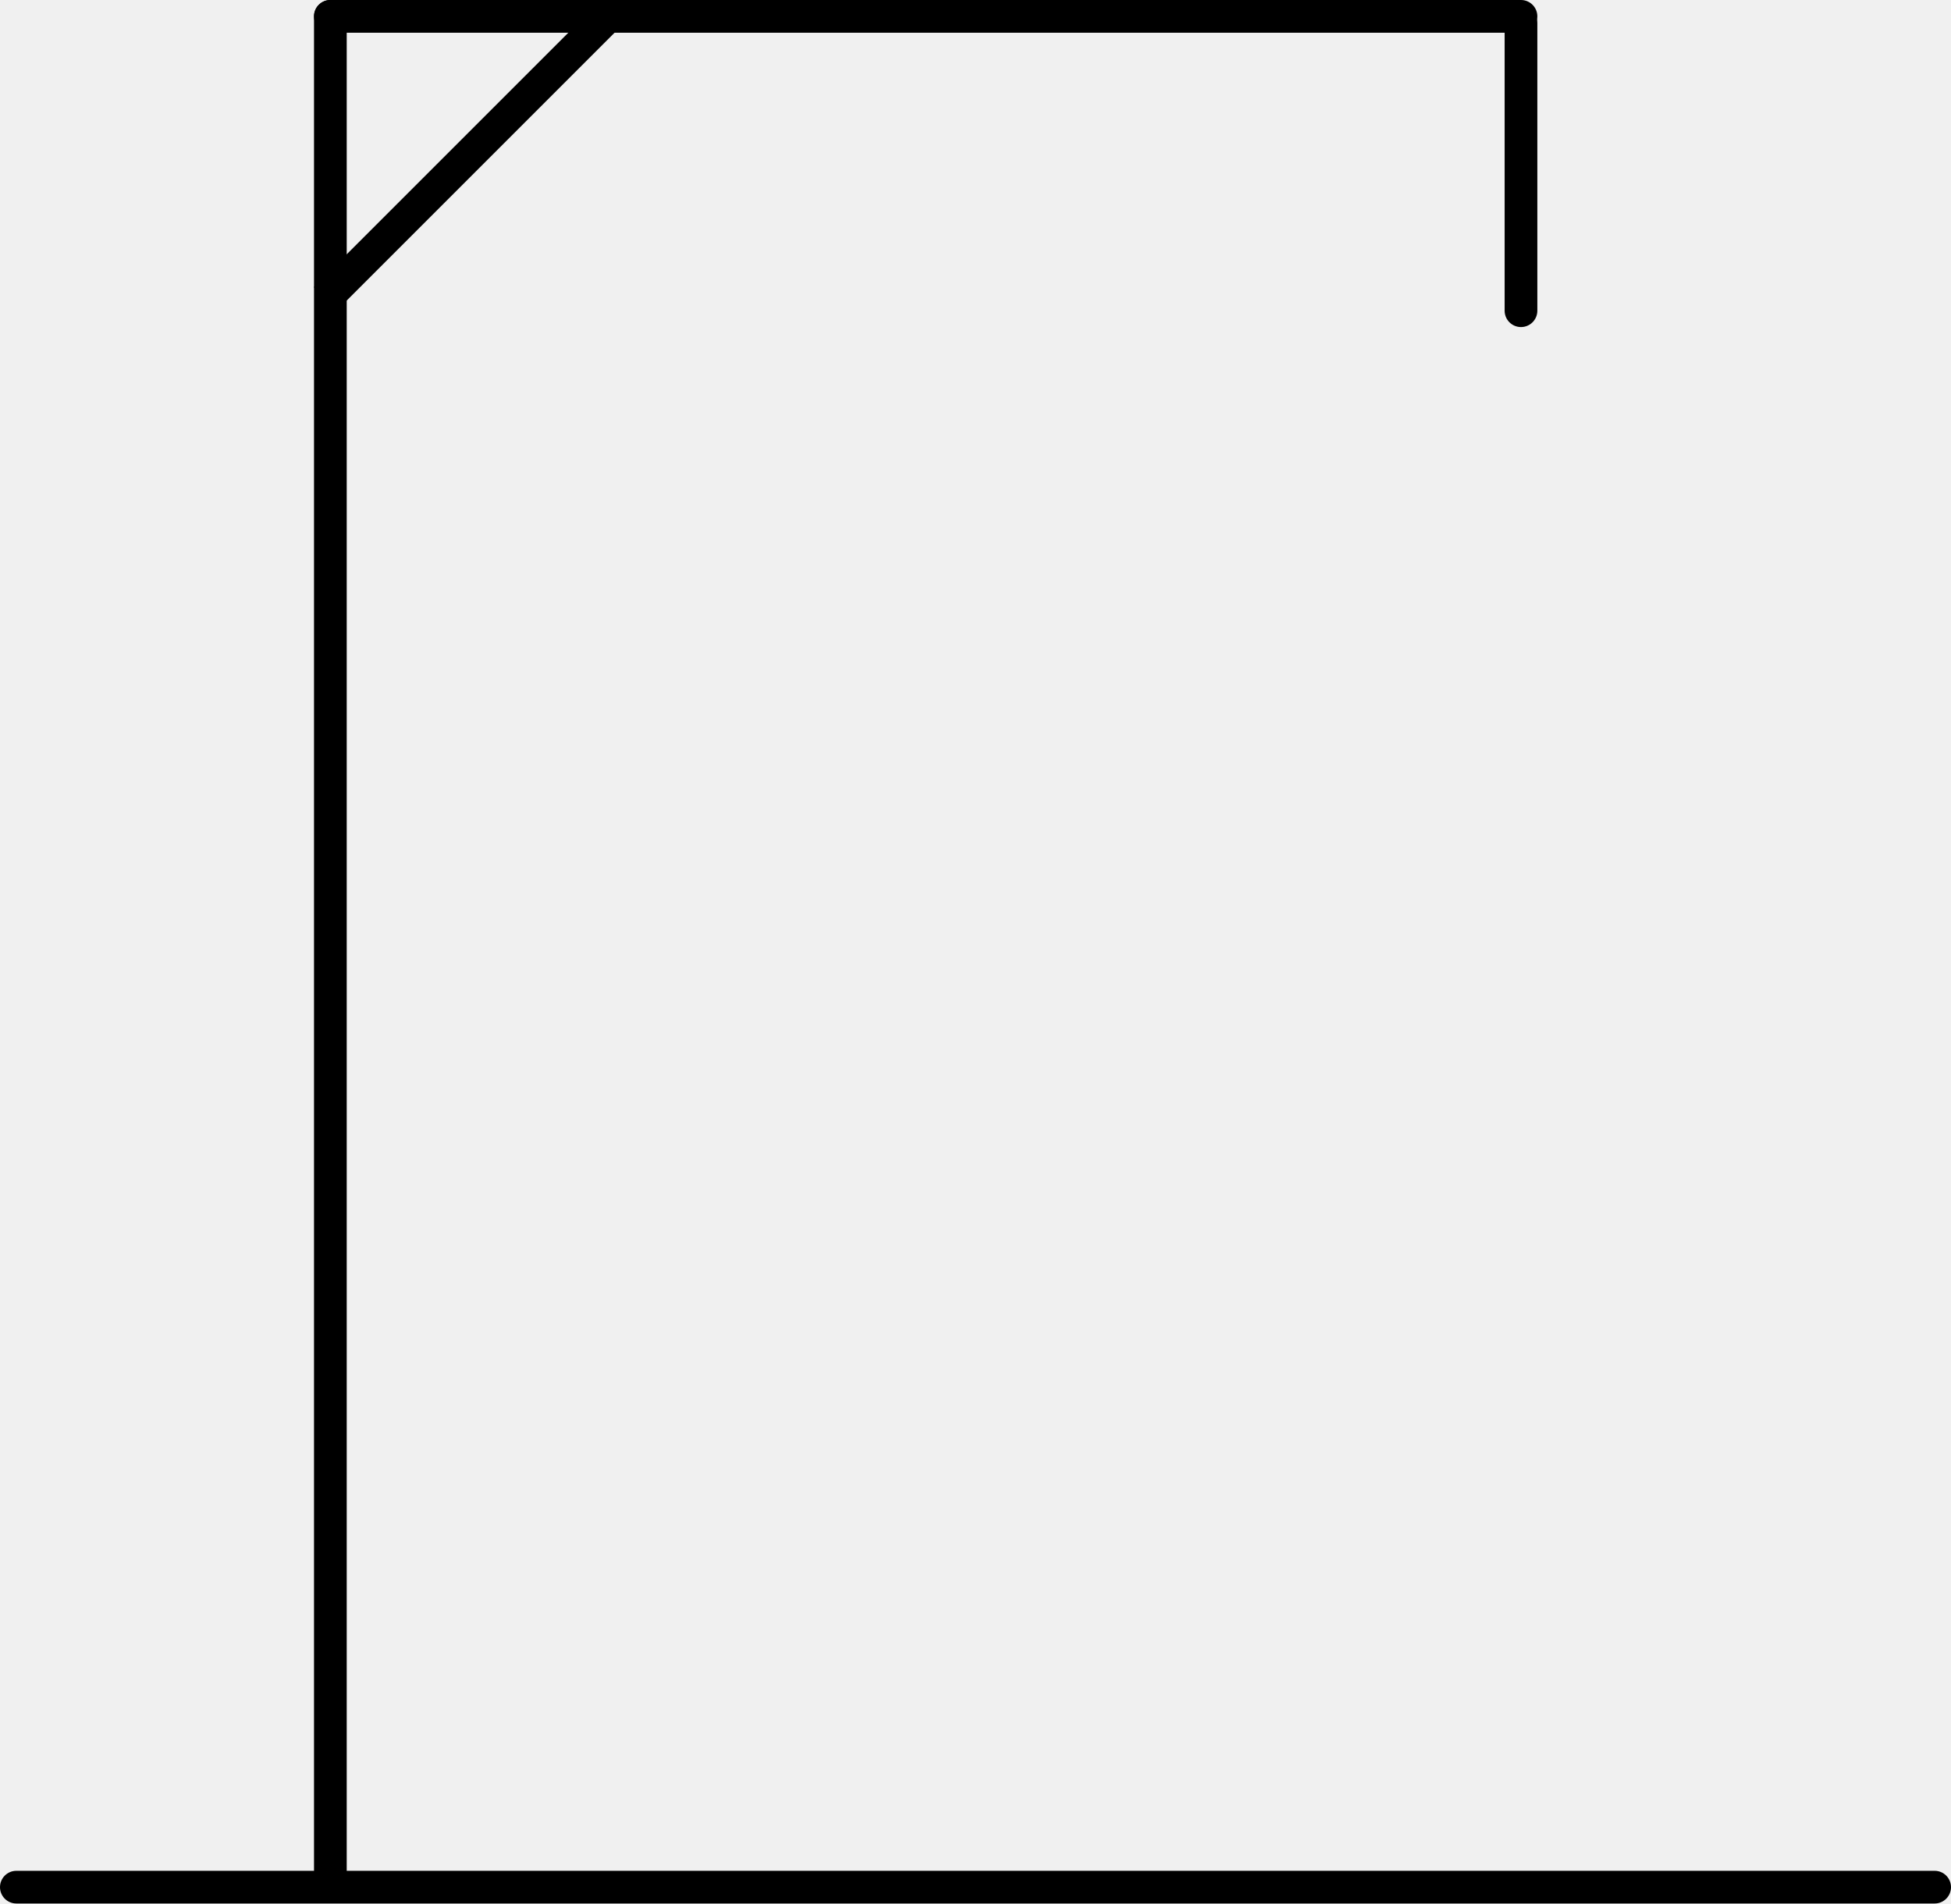
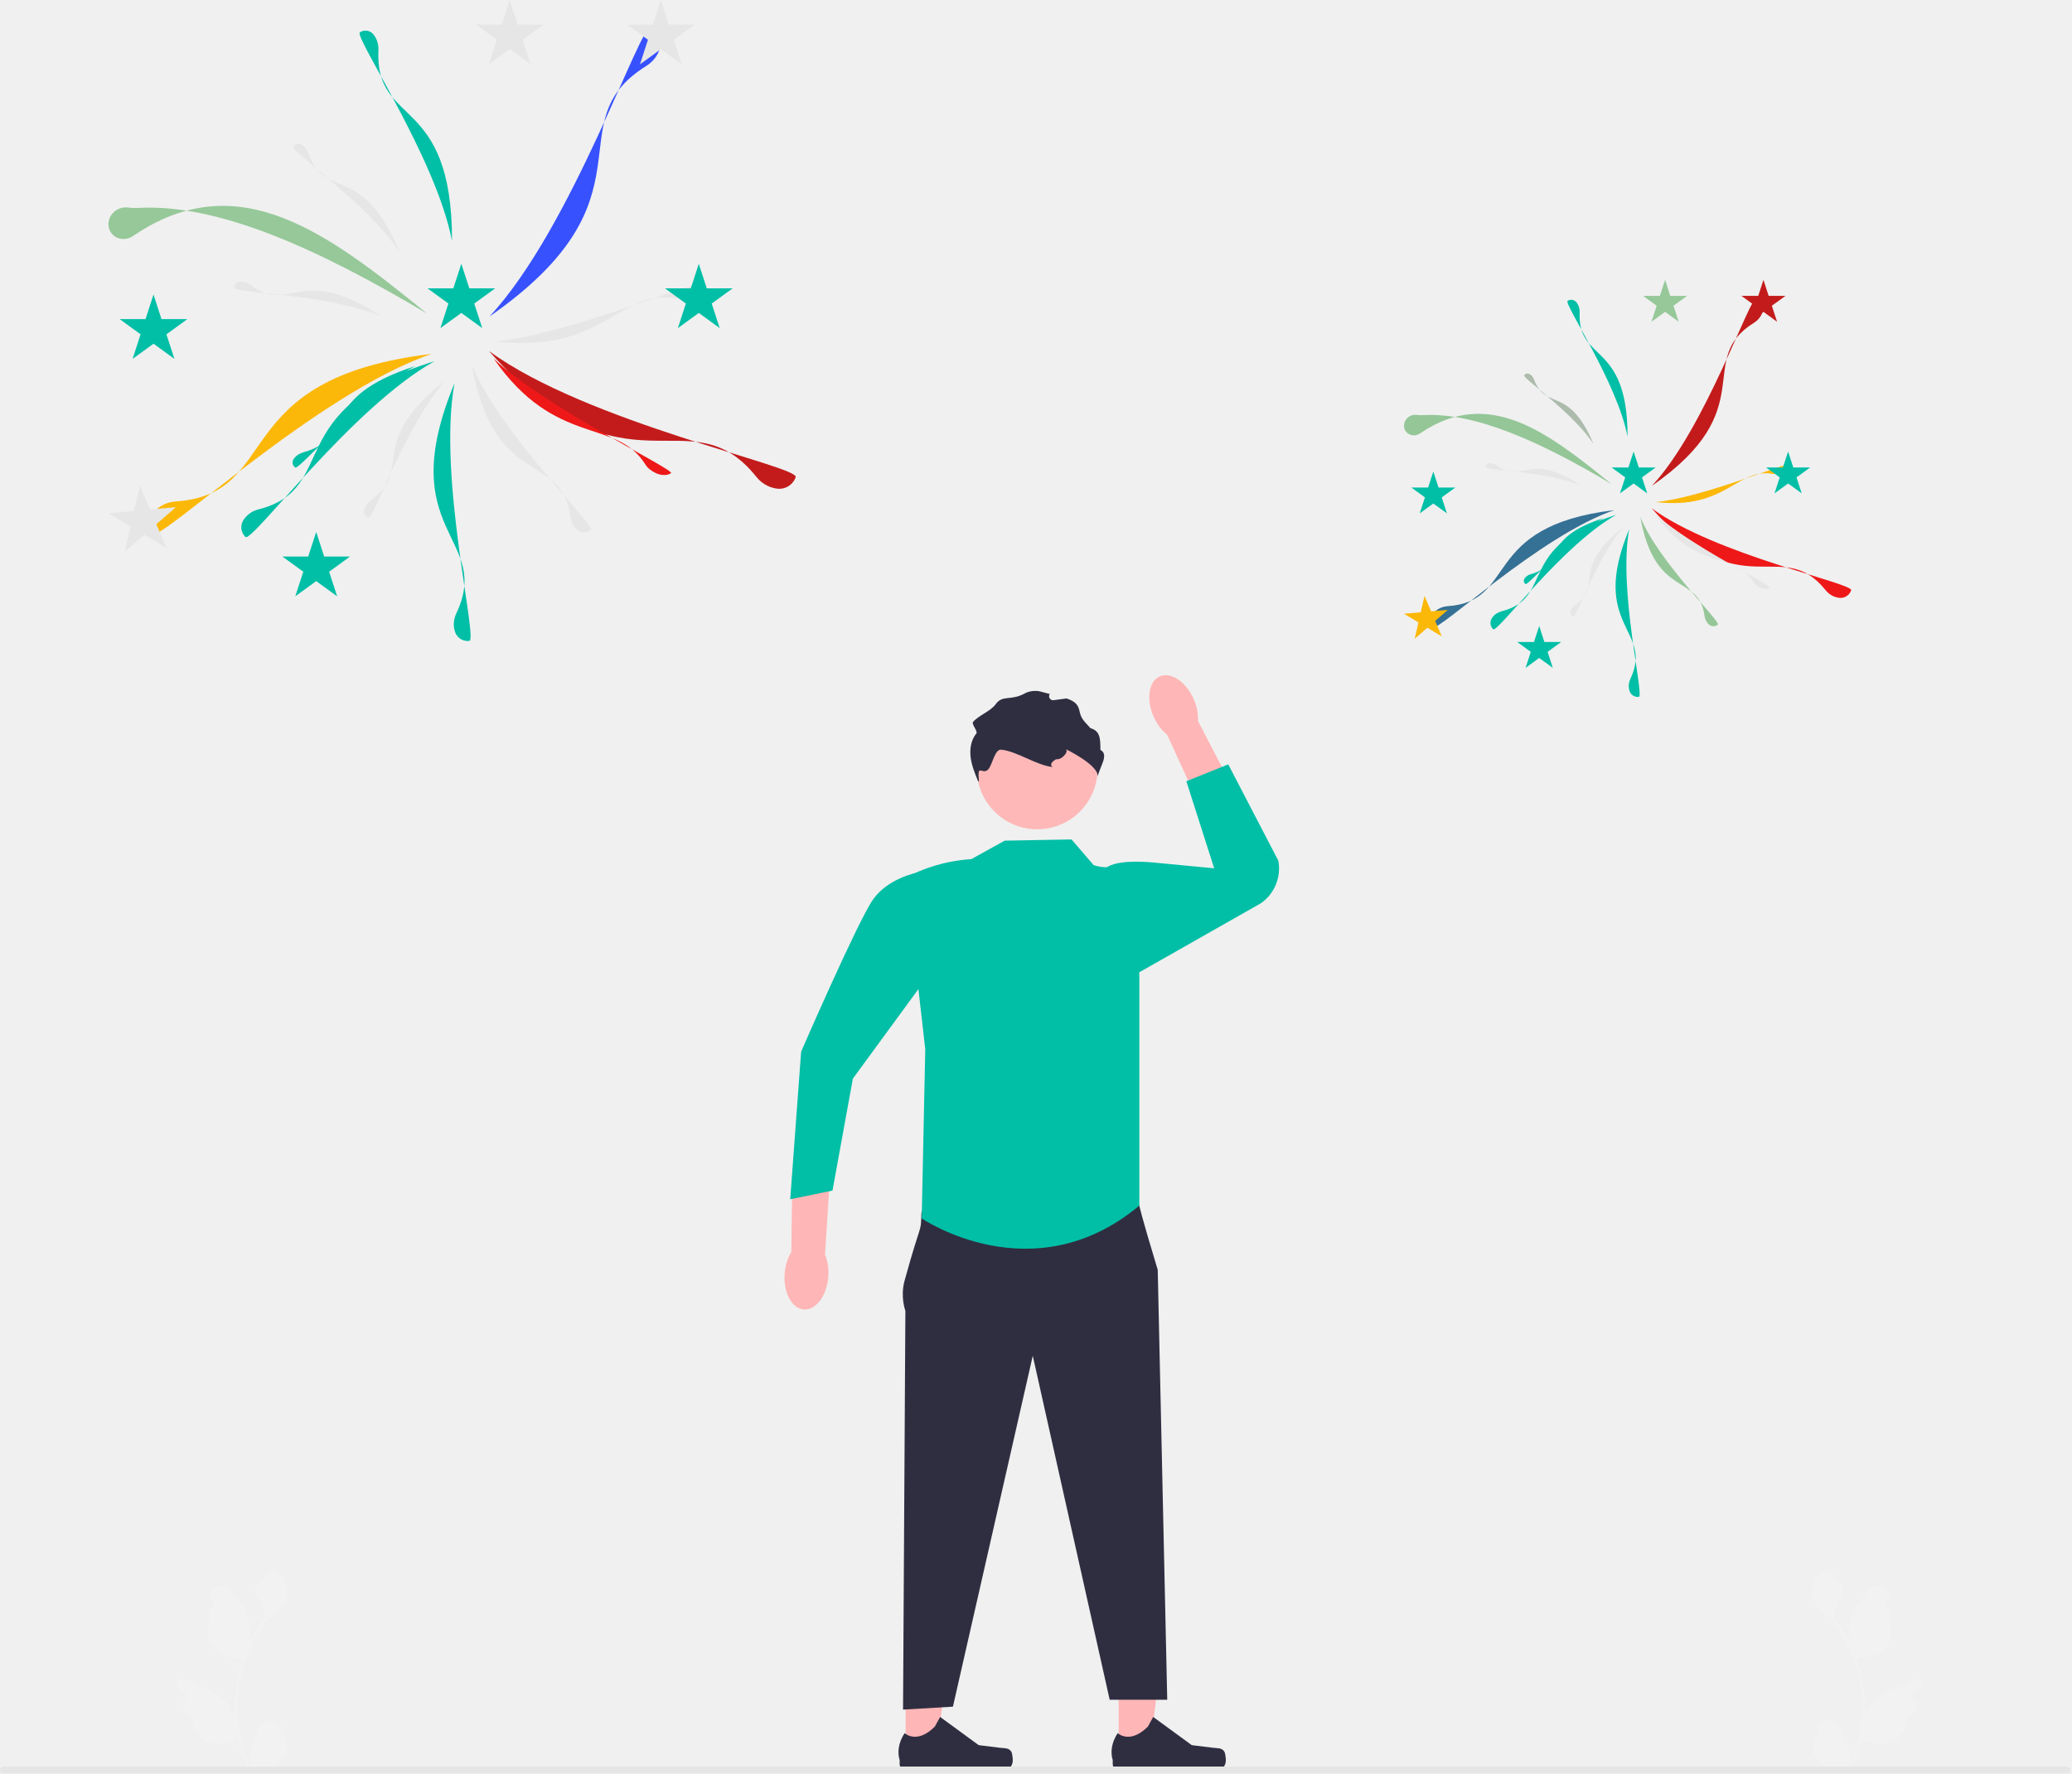
- <svg xmlns="http://www.w3.org/2000/svg" width="298.232" height="291" viewBox="0 0 298.232 291">
-   <g id="Group_688" data-name="Group 688" transform="translate(-219 -183)">
-     <rect id="Rectangle_2974" data-name="Rectangle 2974" width="5" height="61.733" transform="translate(310.627 183.247) rotate(45)" />
-     <rect id="Rectangle_2966" data-name="Rectangle 2966" width="5" height="298.232" rx="2.5" transform="translate(517.232 469) rotate(90)" />
-     <rect id="Rectangle_2987" data-name="Rectangle 2987" width="5" height="289" rx="2.5" transform="translate(267 183)" />
-     <rect id="Rectangle_2988" data-name="Rectangle 2988" width="187" height="5" rx="2.5" transform="translate(267 183)" />
-     <rect id="Rectangle_2989" data-name="Rectangle 2989" width="5" height="49" rx="2.5" transform="translate(449 184)" />
+ <svg xmlns="http://www.w3.org/2000/svg" width="612" height="524" viewBox="0 0 612 524" fill="none">
+   <g clip-path="url(#clip0_92_32)">
+     <path d="M84.105 513.252C82.888 513.328 82.215 511.816 83.136 510.934L83.228 510.57L83.191 510.483C81.96 507.548 77.789 507.568 76.569 510.507C75.486 513.116 74.107 515.729 73.767 518.487C73.615 519.705 73.683 520.945 73.954 522.14C71.416 516.596 70.08 510.543 70.08 504.455C70.08 502.925 70.164 501.396 70.335 499.87C70.476 498.622 70.67 497.381 70.921 496.152C72.279 489.509 75.221 483.182 79.463 477.896C81.503 476.782 83.203 475.039 84.231 472.95C84.6 472.197 84.889 471.386 85.026 470.561C84.794 470.591 84.151 467.056 84.326 466.839C84.002 466.349 83.424 466.105 83.07 465.626C81.313 463.244 78.893 463.66 77.629 466.896C74.93 468.259 74.904 470.518 76.56 472.691C77.614 474.074 77.759 475.945 78.683 477.425C78.588 477.546 78.489 477.664 78.394 477.786C76.65 480.023 75.141 482.428 73.869 484.955C74.229 482.147 73.698 478.764 72.793 476.584C71.763 474.099 69.833 472.007 68.133 469.859C66.091 467.279 61.904 468.405 61.545 471.676L61.535 471.771C61.787 471.913 62.034 472.064 62.276 472.224C63.654 473.136 63.178 475.272 61.545 475.524L61.508 475.53C61.599 476.439 61.755 477.341 61.983 478.228C59.803 486.661 64.511 489.733 71.233 489.871C71.382 489.947 71.526 490.023 71.674 490.095C70.993 492.013 70.449 493.98 70.046 495.974C69.685 497.735 69.433 499.516 69.293 501.304C69.118 503.561 69.133 505.828 69.323 508.081L69.312 508.001C68.829 505.52 67.481 503.203 65.526 501.597C62.612 499.204 58.496 498.323 55.353 496.399C53.84 495.473 51.901 496.67 52.165 498.424L52.178 498.508C52.646 498.698 53.103 498.919 53.544 499.166C53.797 499.308 54.044 499.46 54.286 499.619C55.664 500.531 55.188 502.667 53.554 502.919L53.517 502.925L53.441 502.937C54.244 504.843 55.363 506.612 56.763 508.138C58.127 515.5 63.983 516.198 70.248 514.055H70.251C70.936 517.038 71.937 519.952 73.223 522.73H83.839C83.877 522.612 83.911 522.49 83.945 522.372C82.964 522.433 81.974 522.376 81.008 522.197C81.796 521.231 82.583 520.257 83.371 519.29C83.39 519.271 83.405 519.252 83.42 519.233C83.82 518.738 84.223 518.248 84.623 517.753C84.648 516.235 84.466 514.72 84.105 513.252Z" fill="#F2F2F2" />
+     <path d="M535.947 513.252C537.164 513.328 537.837 511.816 536.916 510.934L536.824 510.57L536.861 510.483C538.091 507.548 542.263 507.568 543.483 510.507C544.566 513.116 545.945 515.729 546.285 518.487C546.437 519.705 546.368 520.945 546.098 522.14C548.636 516.596 549.972 510.543 549.972 504.455C549.972 502.925 549.888 501.396 549.717 499.87C549.576 498.622 549.382 497.381 549.131 496.152C547.772 489.509 544.831 483.182 540.589 477.896C538.549 476.782 536.848 475.039 535.821 472.95C535.452 472.197 535.163 471.386 535.026 470.561C535.258 470.591 535.901 467.056 535.726 466.839C536.049 466.349 536.628 466.105 536.982 465.626C538.738 463.244 541.159 463.66 542.423 466.896C545.122 468.259 545.148 470.518 543.492 472.691C542.438 474.074 542.293 475.945 541.369 477.425C541.464 477.546 541.563 477.664 541.658 477.786C543.402 480.023 544.911 482.428 546.183 484.955C545.823 482.147 546.354 478.764 547.259 476.584C548.289 474.099 550.219 472.007 551.919 469.859C553.961 467.279 558.147 468.405 558.507 471.676L558.517 471.771C558.265 471.913 558.018 472.064 557.776 472.224C556.398 473.136 556.874 475.272 558.507 475.524L558.544 475.53C558.453 476.439 558.297 477.341 558.068 478.228C560.249 486.661 555.541 489.733 548.819 489.871C548.67 489.947 548.526 490.023 548.377 490.095C549.058 492.013 549.603 493.98 550.006 495.974C550.367 497.735 550.619 499.516 550.759 501.304C550.934 503.561 550.919 505.828 550.729 508.081L550.74 508.001C551.223 505.52 552.57 503.203 554.526 501.597C557.44 499.204 561.556 498.323 564.699 496.399C566.212 495.473 568.151 496.67 567.887 498.424L567.874 498.508C567.406 498.698 566.949 498.919 566.508 499.166C566.255 499.308 566.008 499.46 565.766 499.619C564.388 500.531 564.864 502.667 566.497 502.919L566.534 502.925L566.61 502.937C565.808 504.843 564.689 506.612 563.289 508.138C561.925 515.5 556.069 516.198 549.804 514.055H549.8C549.115 517.038 548.115 519.952 546.829 522.73H536.213C536.175 522.612 536.141 522.49 536.106 522.372C537.088 522.433 538.077 522.376 539.044 522.197C538.256 521.231 537.469 520.257 536.681 519.29C536.662 519.271 536.647 519.252 536.631 519.233C536.232 518.738 535.829 518.248 535.429 517.753C535.404 516.235 535.586 514.72 535.947 513.252Z" fill="#F2F2F2" />
+     <path d="M330.425 517.749L339.537 517.748L343.872 482.6L330.423 482.601L330.425 517.749Z" fill="#FFB6B6" />
+     <path d="M361.645 517.542C361.929 518.02 362.078 519.562 362.078 520.118C362.078 521.826 360.694 523.21 358.986 523.21H330.766C329.601 523.21 328.656 522.266 328.656 521.101V519.926C328.656 519.926 327.26 516.395 330.134 512.042C330.134 512.042 333.706 515.45 339.044 510.112L340.618 507.261L352.012 515.594L358.328 516.371C359.709 516.541 360.934 516.345 361.645 517.542Z" fill="#2F2E41" />
+     <path d="M267.493 517.749L276.605 517.748L280.94 482.6L267.491 482.601L267.493 517.749Z" fill="#FFB6B6" />
+     <path d="M298.713 517.542C298.997 518.02 299.146 519.562 299.146 520.118C299.146 521.826 297.762 523.21 296.054 523.21H267.834C266.669 523.21 265.724 522.266 265.724 521.101V519.926C265.724 519.926 264.328 516.395 267.202 512.042C267.202 512.042 270.774 515.45 276.112 510.112L277.686 507.261L289.08 515.594L295.396 516.371C296.777 516.541 298.002 516.345 298.713 517.542Z" fill="#2F2E41" />
+     <path d="M1.018 523.953H610.474C611.036 523.953 611.492 523.497 611.492 522.934C611.492 522.372 611.036 521.916 610.474 521.916H1.018C0.456 521.916 0 522.372 0 522.934C0 523.497 0.456 523.953 1.018 523.953Z" fill="#E6E6E6" />
+     <path d="M333.149 351.75L336.526 356.192C336.526 356.192 336.832 358.266 341.954 375.166L344.764 502.188H327.764L305.045 400.555L281.463 504.226L266.728 505.095L267.419 387.262C267.419 387.262 265.867 383.162 267.187 378.357C272.239 359.965 271.948 364.814 272.155 358.518C272.418 350.536 333.149 351.75 333.149 351.75Z" fill="#2F2E41" />
+     <path d="M306.353 245.009C316.204 245.009 324.19 237.023 324.19 227.172C324.19 217.321 316.204 209.335 306.353 209.335C296.502 209.335 288.516 217.321 288.516 227.172C288.516 237.023 296.502 245.009 306.353 245.009Z" fill="#FEB8B8" />
+     <path d="M296.763 248.365L286.893 253.82C278.658 254.416 272.753 256.607 267.505 259.249L273.292 309.987L272.239 359.965C272.239 359.965 305.058 382.448 336.528 356.191V288.283L335.051 261.278C334.878 258.129 332.094 255.686 328.967 256.1C327.182 256.336 325.126 256.29 323.026 255.59L316.493 248.009L296.763 248.365Z" fill="#00BFA6" />
+     <path d="M352.567 206.509C353.562 208.753 353.968 211.037 353.836 213.016L364.669 233.803L354.627 238.668L344.72 217.059C343.164 215.827 341.744 213.993 340.749 211.748C338.475 206.62 339.278 201.29 342.541 199.843C345.804 198.396 350.293 201.38 352.567 206.509Z" fill="#FFB6B6" />
+     <path d="M323.026 255.59L326.014 256.957C328.756 254.01 337.014 254.473 341.021 254.855L358.63 256.534L350.407 230.809L362.786 225.828L377.578 254.295C378.473 259.124 376.466 264.031 372.443 266.849L334.703 288.281L330.316 258.924L323.026 255.59Z" fill="#00BFA6" />
+     <path d="M231.763 376.255C231.951 373.807 232.676 371.604 233.731 369.923L234.048 346.486L245.196 346.963L243.674 370.687C244.46 372.508 244.84 374.796 244.652 377.245C244.223 382.838 240.989 387.151 237.43 386.877C233.871 386.604 231.333 381.848 231.763 376.255Z" fill="#FFB6B6" />
+     <path d="M275.766 265.66L270.644 257.879C270.644 257.879 262.289 259.474 257.849 265.773C253.41 272.073 236.629 310.707 236.629 310.707L233.407 354.321L245.888 351.75L251.911 318.674L271.276 292.212L275.766 265.66Z" fill="#00BFA6" />
+     <path d="M324.19 229.538C324.86 226.138 314.521 221.189 314.54 221.195C316.144 221.707 313.62 224.648 311.972 224.301C311.972 224.301 309.549 225.533 310.869 226.593C306.319 226.203 300.24 221.879 295.69 221.489C293.86 221.329 293.151 225.742 292.001 227.172C290.261 229.362 288.516 225.007 289.16 230.809H288.9C287.95 228.519 287 226.189 286.69 223.729C286.39 221.269 286.81 218.619 288.38 216.699C288.9 216.049 286.857 213.909 287.407 213.289C289.157 211.279 292.55 210.179 294.11 208.029C296.175 205.181 298.524 207.191 302.824 204.796C303.949 204.169 305.904 203.944 307.15 204.269L310.06 205.029C309.493 205.88 310.195 207.002 311.208 206.865L315 206.349C316.43 206.809 317.79 207.489 318.43 208.799C318.82 209.579 318.89 210.489 319.19 211.309C319.74 212.819 321.04 213.909 322.08 215.129C324.876 215.943 325.026 218.033 325.026 221.538C327.631 223 324.913 226.268 324.19 229.538Z" fill="#2F2E41" />
+     <path d="M32.306 64.669C33.117 62.39 35.382 61.044 37.687 61.303C38.648 61.41 39.608 61.496 40.573 61.439C64.642 60.023 94.455 73.805 126.191 92.679C97.138 69.17 70.548 48.374 39.274 69.746C37.041 71.272 33.876 70.733 32.576 68.36C32.054 67.406 31.866 66.264 32.177 65.085C32.214 64.946 32.257 64.808 32.306 64.669Z" fill="#96C899" />
+     <path d="M192.839 8.282C194.823 9.547 195.639 11.953 194.978 14.097L194.903 14.339C194.241 16.492 192.797 18.301 190.885 19.491C163.516 36.53 195.204 58.335 144.551 93.531C169.079 67.284 189.254 6.502 192.319 7.992C192.496 8.077 192.669 8.174 192.839 8.282Z" fill="#3751FE" />
+     <path d="M234.79 141.519C233.769 143.639 231.478 144.735 229.27 144.333L229.021 144.288C226.805 143.885 224.837 142.667 223.428 140.909C203.262 115.756 185.372 149.808 144.412 103.691C173.385 124.931 236.132 137.748 235.017 140.968C234.953 141.154 234.877 141.338 234.79 141.519Z" fill="#C31B1B" />
+     <path d="M197.93 139.947C196.879 140.53 195.185 140.448 193.818 139.816L193.663 139.745C192.291 139.111 191.228 138.221 190.627 137.248C182.032 123.321 164.184 132.359 145.824 105.959C160.875 120.313 199.489 138.808 198.178 139.788C198.102 139.844 198.019 139.897 197.93 139.947Z" fill="#EE1818" />
+     <path d="M206.212 84.398C205.953 85.571 204.769 86.785 203.389 87.39L203.233 87.458C201.848 88.066 200.478 88.272 199.351 88.076C183.226 85.281 178.162 104.635 146.226 100.882C166.95 99.128 206.393 82.475 206.257 84.107C206.25 84.201 206.235 84.298 206.212 84.398Z" fill="#E6E6E6" />
+     <path d="M44.832 157.144C43.674 155.096 44.083 152.588 45.674 151.006L45.854 150.827C47.45 149.238 49.573 148.319 51.821 148.166C83.985 145.975 66.248 111.843 127.497 104.555C93.516 116.209 47.161 160.399 45.154 157.645C45.039 157.486 44.931 157.319 44.832 157.144Z" fill="#FCB809" />
+     <path d="M174.185 156.776C172.995 157.57 171.468 157.412 170.452 156.487L170.338 156.383C169.318 155.455 168.681 154.176 168.502 152.791C165.933 132.97 146.049 145.235 139.28 107.61C147.623 128.197 176.057 155.212 174.474 156.558C174.383 156.635 174.287 156.708 174.185 156.776Z" fill="#E6E6E6" />
+     <path d="M138.161 189.377C136.338 189.392 134.804 188.167 134.344 186.486L134.292 186.296C133.83 184.609 134.021 182.815 134.775 181.227C145.572 158.49 115.797 157.684 134.255 113.212C129.144 140.759 141.243 189.02 138.621 189.347C138.47 189.366 138.316 189.376 138.161 189.377Z" fill="#00BFA6" />
+     <path d="M72.195 158.306C71.021 156.912 70.986 154.949 71.988 153.522L72.101 153.361C73.105 151.929 74.608 150.932 76.313 150.499C100.709 144.309 82.336 120.865 128.358 106.71C103.884 120.348 74.437 160.452 72.513 158.641C72.402 158.537 72.296 158.425 72.195 158.306Z" fill="#00BFA6" />
+     <path d="M86.998 137.952C86.255 137.258 86.235 136.214 86.871 135.413L86.943 135.323C87.582 134.519 88.535 133.925 89.616 133.625C105.086 129.321 93.468 117.596 122.653 108.158C107.126 116.43 88.416 139.002 87.198 138.117C87.128 138.066 87.061 138.011 86.998 137.952Z" fill="#00BFA6" />
+     <path d="M108.632 152.785C107.693 152.396 107.307 151.426 107.622 150.453L107.657 150.343C107.972 149.366 108.656 148.475 109.563 147.814C122.533 138.348 107.536 131.454 131.542 112.361C119.913 125.563 110.329 153.27 108.878 152.869C108.794 152.846 108.712 152.818 108.632 152.785Z" fill="#E6E6E6" />
+     <path d="M45.34 87.024L47.699 94.285H55.334L49.157 98.772L51.517 106.033L45.34 101.546L39.164 106.033L41.523 98.772L35.346 94.285H42.981L45.34 87.024Z" fill="#00BFA6" />
+     <path d="M150.548 0L152.907 7.261H160.542L154.365 11.748L156.725 19.009L150.548 14.522L144.372 19.009L146.731 11.748L140.554 7.261H148.189L150.548 0Z" fill="#E6E6E6" />
+     <path d="M206.399 77.932L208.758 85.193H216.393L210.217 89.68L212.576 96.941L206.399 92.454L200.223 96.941L202.582 89.68L196.406 85.193H204.04L206.399 77.932Z" fill="#00BFA6" />
+     <path d="M93.398 157.162L95.757 164.423H103.392L97.215 168.911L99.575 176.172L93.398 171.684L87.222 176.172L89.581 168.911L83.404 164.423H91.039L93.398 157.162Z" fill="#00BFA6" />
+     <path d="M136.261 77.932L138.62 85.193H146.254L140.078 89.68L142.437 96.941L136.261 92.454L130.084 96.941L132.443 89.68L126.267 85.193H133.901L136.261 77.932Z" fill="#00BFA6" />
+     <path d="M195.204 0L197.563 7.261H205.197L199.021 11.748L201.38 19.009L195.204 14.522L189.027 19.009L191.386 11.748L185.21 7.261H192.844L195.204 0Z" fill="#E6E6E6" />
+     <path d="M41.339 143.502L44.331 150.526L51.935 149.851L46.18 154.867L49.171 161.891L42.623 157.967L36.867 162.983L38.575 155.542L32.026 151.618L39.631 150.943L41.339 143.502Z" fill="#E6E6E6" />
+     <path d="M106.65 9.354C108.027 8.676 109.575 9.133 110.451 10.362L110.55 10.5C111.43 11.733 111.848 13.292 111.775 14.887C110.725 37.711 133.553 27.509 133.516 71.181C128.745 46.438 104.424 10.776 106.31 9.547C106.419 9.477 106.532 9.412 106.65 9.354Z" fill="#00BFA6" />
+     <path d="M86.741 43.185C87.351 42.423 88.353 42.318 89.171 42.856L89.263 42.917C90.085 43.456 90.727 44.313 91.098 45.314C96.407 59.643 106.794 47.648 118.078 74.572C108.95 60.516 85.839 44.618 86.597 43.389C86.641 43.319 86.689 43.251 86.741 43.185Z" fill="#E6E6E6" />
+     <path d="M69.168 84.835C69.252 83.863 70.026 83.218 71.005 83.211L71.116 83.21C72.098 83.202 73.108 83.556 73.973 84.182C86.353 93.141 88.318 77.395 112.666 93.501C97.264 86.893 69.215 86.528 69.162 85.085C69.159 85.002 69.161 84.919 69.168 84.835Z" fill="#E6E6E6" />
+     <path d="M414.878 124.763C415.406 123.28 416.879 122.404 418.379 122.573C419.004 122.643 419.629 122.698 420.257 122.661C435.917 121.74 455.314 130.707 475.963 142.987C457.06 127.692 439.76 114.161 419.412 128.066C417.958 129.059 415.899 128.708 415.054 127.164C414.714 126.544 414.591 125.801 414.794 125.034C414.818 124.943 414.846 124.853 414.878 124.763Z" fill="#229129" fill-opacity="0.447" />
+     <path d="M519.327 88.076C520.618 88.899 521.149 90.464 520.719 91.859L520.67 92.016C520.239 93.417 519.3 94.594 518.055 95.368C500.248 106.454 520.865 120.642 487.909 143.542C503.868 126.464 516.994 86.917 518.989 87.886C519.104 87.942 519.216 88.005 519.327 88.076Z" fill="#C31B1B" />
+     <path d="M546.622 174.764C545.958 176.144 544.467 176.857 543.03 176.595L542.868 176.566C541.426 176.304 540.146 175.511 539.23 174.368C526.108 158.002 514.469 180.158 487.818 150.152C506.669 163.972 547.495 172.311 546.769 174.406C546.728 174.527 546.679 174.646 546.622 174.764Z" fill="#EE1818" />
+     <path d="M522.639 173.742C521.956 174.121 520.853 174.068 519.964 173.657L519.863 173.61C518.97 173.198 518.279 172.619 517.888 171.986C512.295 162.924 500.683 168.804 488.737 151.628C498.53 160.967 523.654 173 522.8 173.638C522.751 173.675 522.697 173.709 522.639 173.742Z" fill="#E6E6E6" />
+     <path d="M528.028 137.6C527.859 138.363 527.089 139.153 526.191 139.546L526.09 139.591C525.189 139.986 524.297 140.12 523.564 139.993C513.072 138.174 509.777 150.766 488.998 148.325C502.482 147.183 528.146 136.348 528.057 137.41C528.052 137.471 528.043 137.534 528.028 137.6Z" fill="#FCB809" />
+     <path d="M423.028 184.931C422.275 183.598 422.541 181.967 423.576 180.937L423.693 180.821C424.731 179.786 426.113 179.189 427.575 179.089C448.503 177.663 436.962 155.456 476.813 150.714C454.703 158.297 424.543 187.049 423.238 185.257C423.162 185.153 423.092 185.045 423.028 184.931Z" fill="#357095" />
+     <path d="M507.19 184.691C506.416 185.208 505.422 185.105 504.761 184.503L504.687 184.435C504.023 183.832 503.609 182.999 503.492 182.098C501.821 169.202 488.883 177.182 484.479 152.702C489.907 166.097 508.407 183.674 507.378 184.549C507.319 184.6 507.256 184.647 507.19 184.691Z" fill="#229129" fill-opacity="0.443" />
+     <path d="M483.751 205.903C482.565 205.913 481.567 205.115 481.268 204.021L481.234 203.898C480.933 202.8 481.058 201.633 481.548 200.6C488.573 185.807 469.2 185.282 481.21 156.347C477.885 174.27 485.757 205.671 484.051 205.883C483.952 205.895 483.852 205.902 483.751 205.903Z" fill="#00BFA6" />
+     <path d="M440.832 185.687C440.068 184.78 440.045 183.502 440.696 182.574L440.77 182.469C441.423 181.537 442.401 180.889 443.51 180.607C459.384 176.58 447.429 161.326 477.373 152.116C461.449 160.99 442.29 187.083 441.038 185.905C440.966 185.837 440.897 185.764 440.832 185.687Z" fill="#00BFA6" />
+     <path d="M450.462 172.444C449.979 171.992 449.966 171.313 450.38 170.792L450.427 170.733C450.842 170.21 451.463 169.824 452.166 169.628C462.231 166.828 454.672 159.199 473.661 153.058C463.558 158.441 451.385 173.127 450.593 172.551C450.547 172.518 450.504 172.482 450.462 172.444Z" fill="#00BFA6" />
+     <path d="M464.538 182.095C463.928 181.842 463.677 181.21 463.881 180.577L463.904 180.506C464.109 179.87 464.554 179.29 465.144 178.86C473.583 172.701 463.825 168.215 479.445 155.793C471.878 164.383 465.643 182.41 464.699 182.149C464.644 182.134 464.591 182.116 464.538 182.095Z" fill="#E6E6E6" />
+     <path d="M423.358 139.308L424.893 144.032H429.861L425.842 146.952L427.377 151.676L423.358 148.756L419.34 151.676L420.875 146.952L416.856 144.032H421.824L423.358 139.308Z" fill="#00BFA6" />
+     <path d="M491.811 82.687L493.346 87.411H498.313L494.295 90.331L495.83 95.055L491.811 92.135L487.792 95.055L489.327 90.331L485.309 87.411H490.276L491.811 82.687Z" fill="#96C899" />
+     <path d="M528.15 133.392L529.685 138.116H534.652L530.633 141.036L532.168 145.76L528.15 142.841L524.131 145.76L525.666 141.036L521.647 138.116H526.615L528.15 133.392Z" fill="#00BFA6" />
+     <path d="M454.627 184.943L456.162 189.667H461.129L457.11 192.587L458.645 197.311L454.627 194.391L450.608 197.311L452.143 192.587L448.125 189.667H453.092L454.627 184.943Z" fill="#00BFA6" />
+     <path d="M482.515 133.392L484.05 138.116H489.017L484.999 141.036L486.534 145.76L482.515 142.841L478.496 145.76L480.031 141.036L476.013 138.116H480.98L482.515 133.392Z" fill="#00BFA6" />
+     <path d="M520.865 82.687L522.4 87.411H527.368L523.349 90.331L524.884 95.055L520.865 92.135L516.847 95.055L518.382 90.331L514.363 87.411H519.33L520.865 82.687Z" fill="#C31B1B" />
+     <path d="M420.755 176.055L422.702 180.625L427.649 180.186L423.905 183.449L425.851 188.019L421.59 185.466L417.845 188.73L418.957 183.888L414.696 181.335L419.644 180.896L420.755 176.055Z" fill="#FCB809" />
+     <path d="M463.249 88.773C464.145 88.332 465.152 88.629 465.722 89.428L465.786 89.519C466.359 90.32 466.631 91.335 466.583 92.373C465.9 107.223 480.753 100.585 480.729 129C477.625 112.901 461.801 89.698 463.028 88.899C463.099 88.853 463.172 88.811 463.249 88.773Z" fill="#00BFA6" />
+     <path d="M450.295 110.785C450.692 110.289 451.344 110.221 451.877 110.571L451.937 110.61C452.471 110.961 452.889 111.518 453.13 112.17C456.584 121.493 463.343 113.688 470.684 131.206C464.746 122.061 449.709 111.717 450.202 110.918C450.23 110.872 450.261 110.827 450.295 110.785Z" fill="#245122" fill-opacity="0.329" />
+     <path d="M438.862 137.884C438.916 137.251 439.42 136.832 440.057 136.827L440.129 136.826C440.768 136.821 441.426 137.052 441.988 137.459C450.043 143.288 451.321 133.043 467.163 143.522C457.142 139.222 438.893 138.985 438.858 138.046C438.856 137.992 438.857 137.938 438.862 137.884Z" fill="#E6E6E6" />
  </g>
+   <defs>
+     <clipPath id="clip0_92_32">
+       <rect width="611.492" height="823.953" fill="white" />
+     </clipPath>
+   </defs>
</svg>
